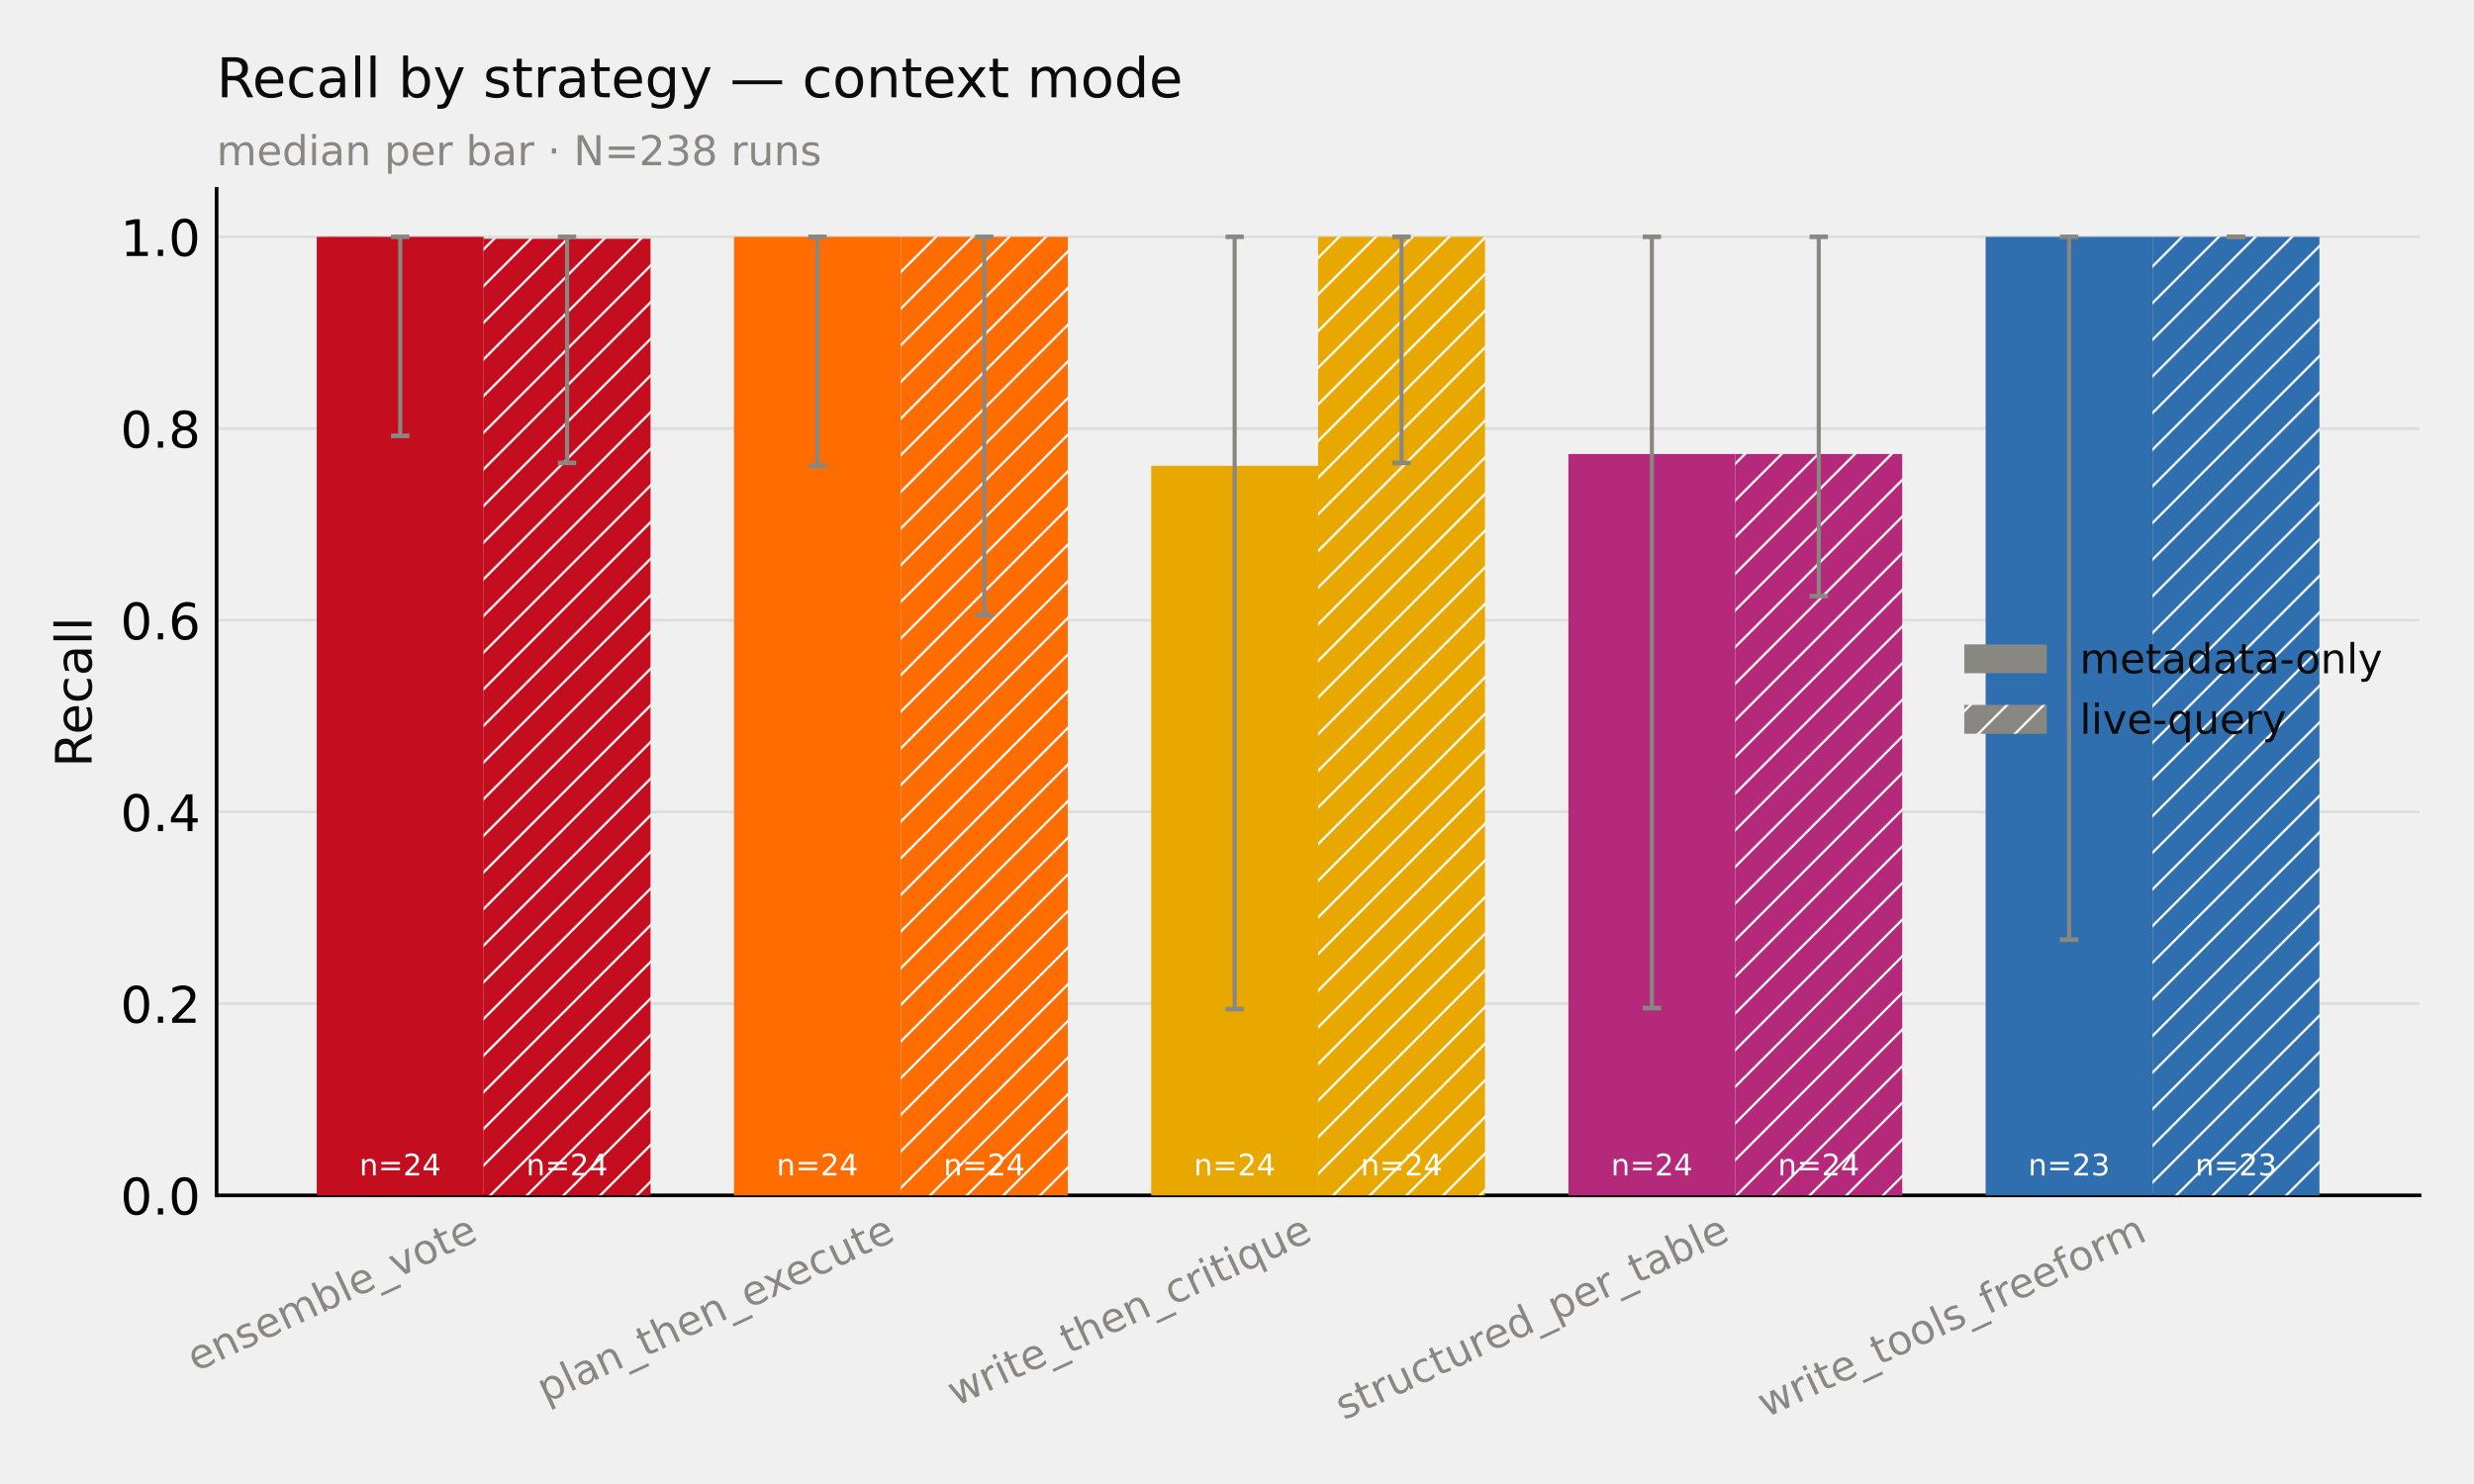
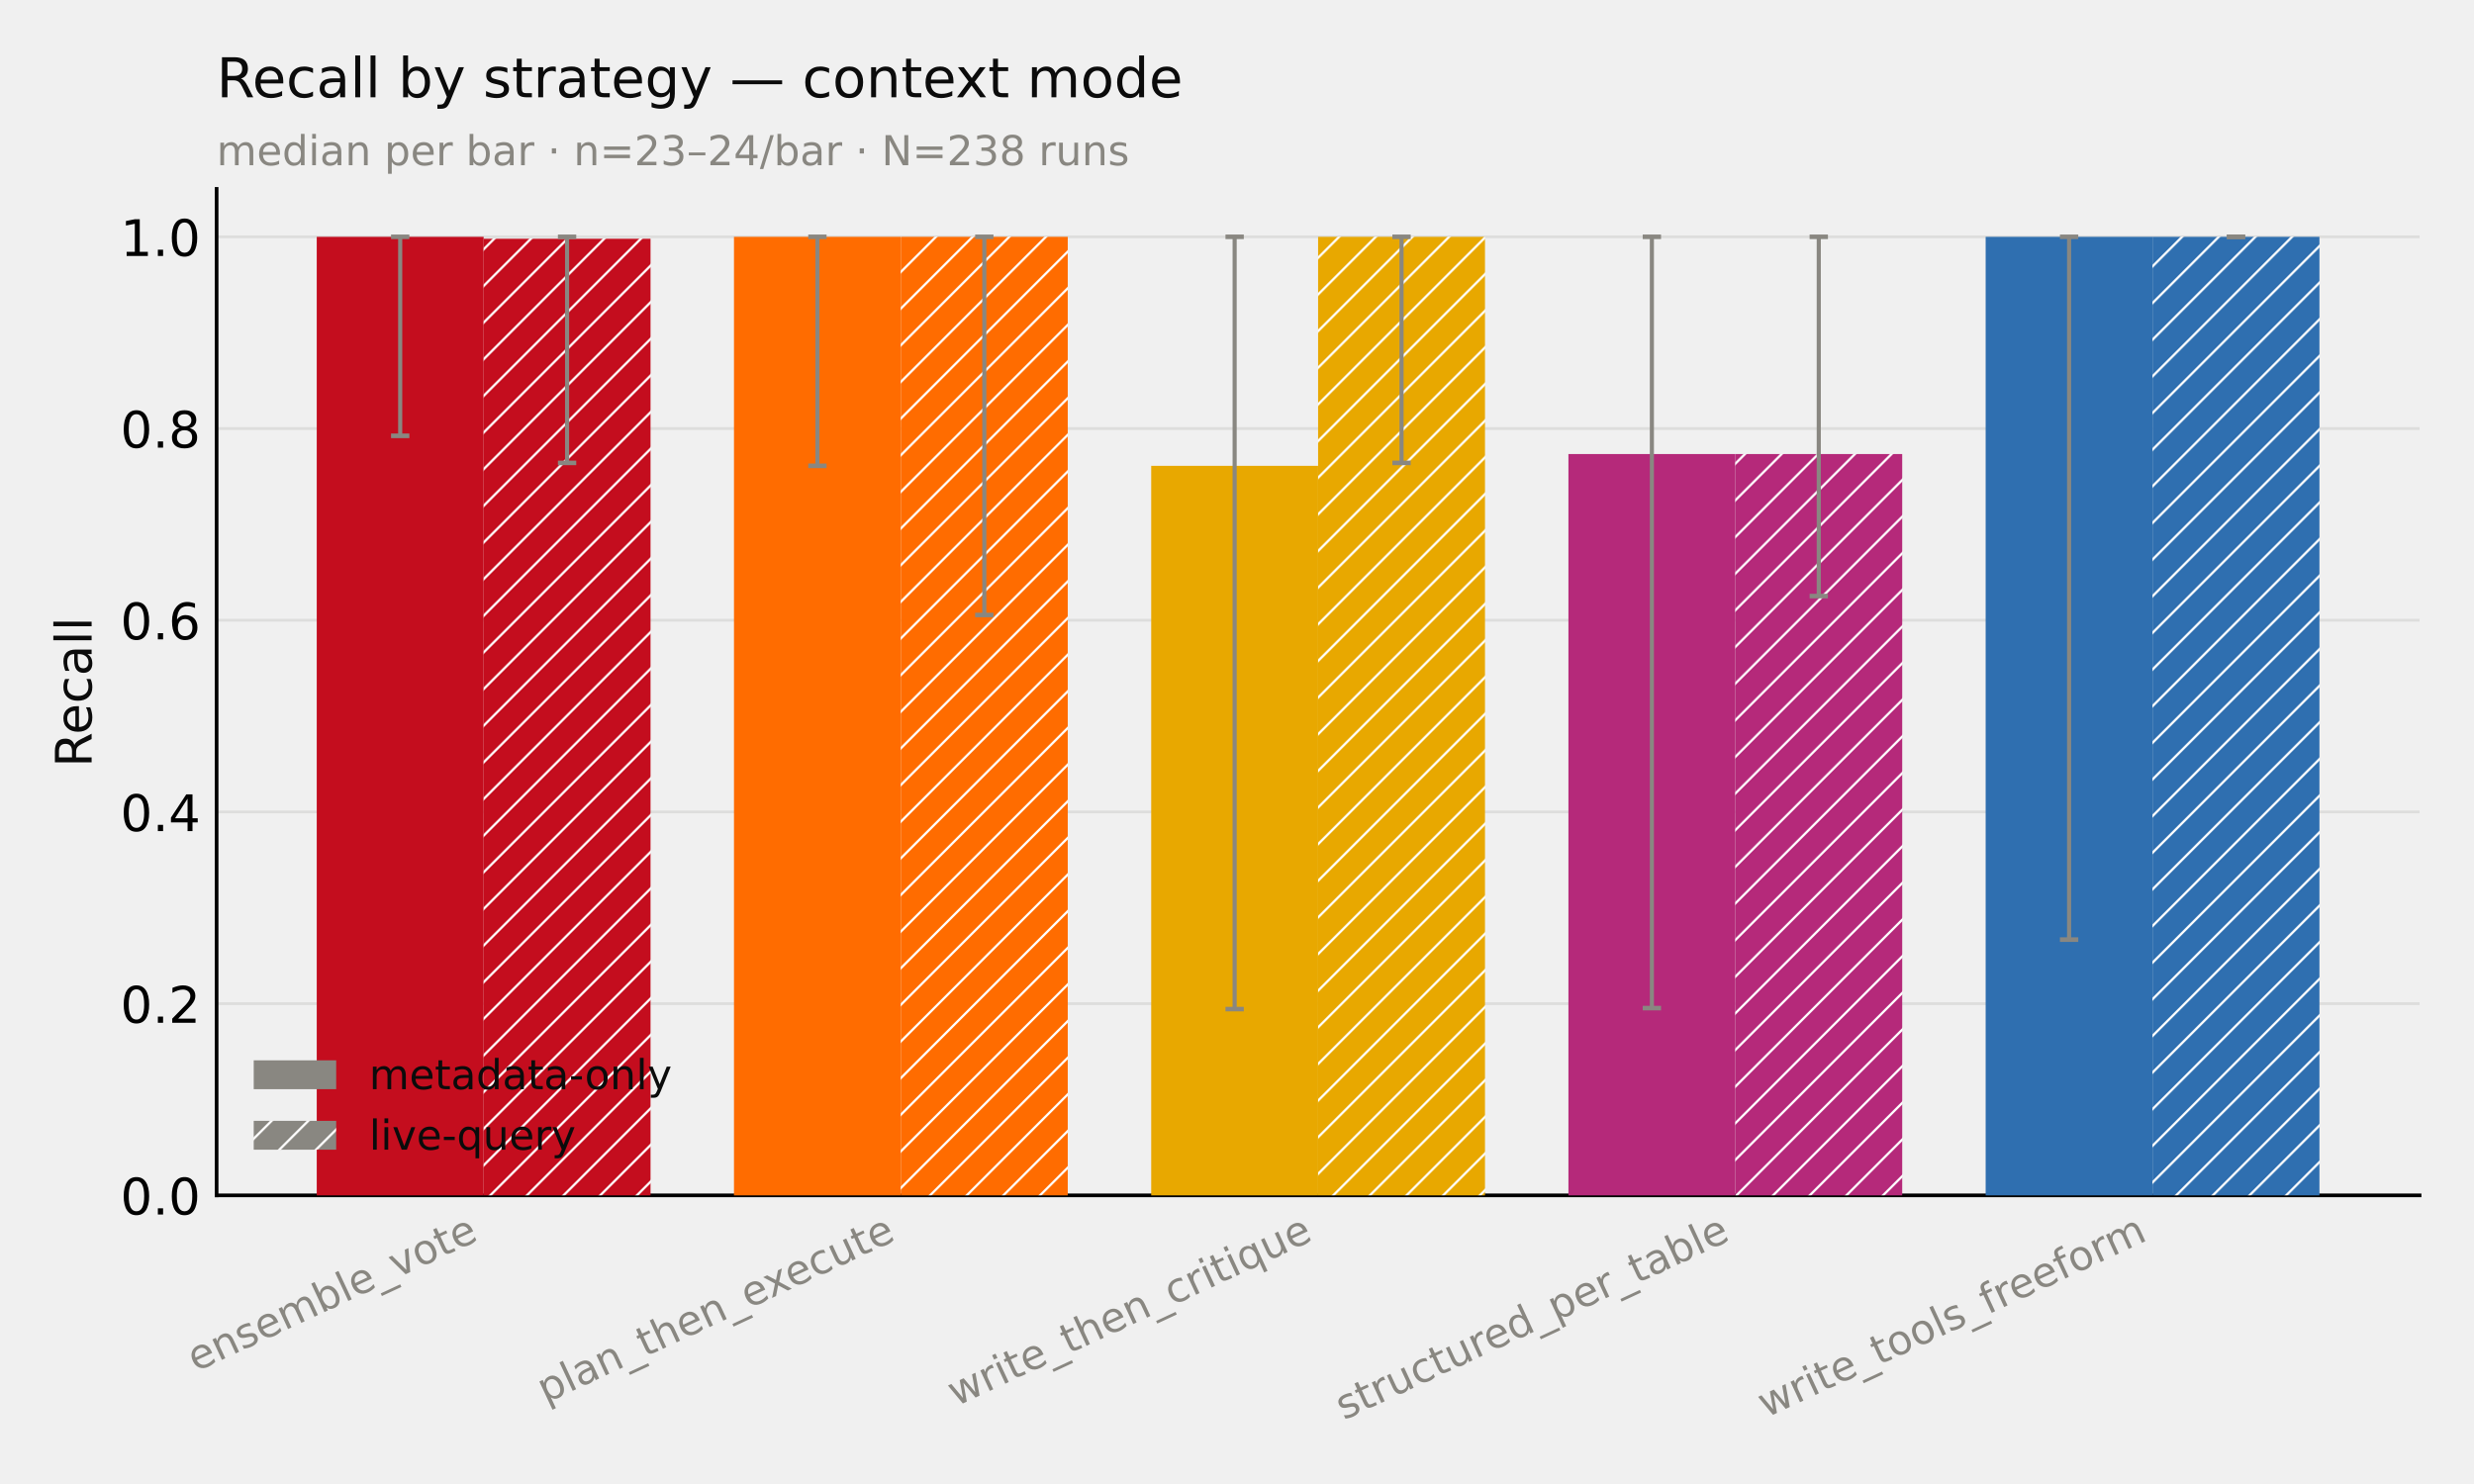
<svg xmlns="http://www.w3.org/2000/svg" xmlns:xlink="http://www.w3.org/1999/xlink" width="540pt" height="324pt" viewBox="0 0 540 324" version="1.1">
  <defs>
    <style type="text/css">*{stroke-linejoin: round; stroke-linecap: butt}</style>
  </defs>
  <g id="figure_1">
    <g id="patch_1">
      <path d="M 0 324  L 540 324  L 540 0  L 0 0  L 0 324  z " style="fill: none" />
    </g>
    <g id="axes_1">
      <g id="patch_2">
        <path d="M 47.28 260.982  L 528.12 260.982  L 528.12 41.24  L 47.28 41.24  L 47.28 260.982  z " style="fill: none" />
      </g>
      <g id="matplotlib.axis_1">
        <g id="xtick_1">
          <g id="line2d_1" />
          <g id="text_1">
            <text style="font-size: 9px; font-family: 'DejaVu Sans', 'Bitstream Vera Sans', 'Computer Modern Sans Serif', 'Lucida Grande', 'Verdana', 'Geneva', 'Lucid', 'Arial', 'Helvetica', 'Avant Garde', sans-serif; fill: #898781" transform="translate(42.68812 299.5812) rotate(-25)">ensemble_vote</text>
          </g>
        </g>
        <g id="xtick_2">
          <g id="line2d_2" />
          <g id="text_2">
            <text style="font-size: 9px; font-family: 'DejaVu Sans', 'Bitstream Vera Sans', 'Computer Modern Sans Serif', 'Lucida Grande', 'Verdana', 'Geneva', 'Lucid', 'Arial', 'Helvetica', 'Avant Garde', sans-serif; fill: #898781" transform="translate(119.0716 306.4289) rotate(-25)">plan_then_execute</text>
          </g>
        </g>
        <g id="xtick_3">
          <g id="line2d_3" />
          <g id="text_3">
            <text style="font-size: 9px; font-family: 'DejaVu Sans', 'Bitstream Vera Sans', 'Computer Modern Sans Serif', 'Lucida Grande', 'Verdana', 'Geneva', 'Lucid', 'Arial', 'Helvetica', 'Avant Garde', sans-serif; fill: #898781" transform="translate(208.6499 307.1236) rotate(-25)">write_then_critique</text>
          </g>
        </g>
        <g id="xtick_4">
          <g id="line2d_4" />
          <g id="text_4">
            <text style="font-size: 9px; font-family: 'DejaVu Sans', 'Bitstream Vera Sans', 'Computer Modern Sans Serif', 'Lucida Grande', 'Verdana', 'Geneva', 'Lucid', 'Arial', 'Helvetica', 'Avant Garde', sans-serif; fill: #898781" transform="translate(293.3163 310.1088) rotate(-25)">structured_per_table</text>
          </g>
        </g>
        <g id="xtick_5">
          <g id="line2d_5" />
          <g id="text_5">
            <text style="font-size: 9px; font-family: 'DejaVu Sans', 'Bitstream Vera Sans', 'Computer Modern Sans Serif', 'Lucida Grande', 'Verdana', 'Geneva', 'Lucid', 'Arial', 'Helvetica', 'Avant Garde', sans-serif; fill: #898781" transform="translate(385.4843 309.5959) rotate(-25)">write_tools_freeform</text>
          </g>
        </g>
      </g>
      <g id="matplotlib.axis_2">
        <g id="ytick_1">
          <g id="line2d_6">
            <path d="M 47.28 260.982  L 528.12 260.982  " clip-path="url(#p5a9292e409)" style="fill: none; stroke: #898781; stroke-opacity: 0.18; stroke-width: 0.6; stroke-linecap: square" />
          </g>
          <g id="line2d_7" />
          <g id="text_6">
            <text style="font-size: 11px; font-family: 'DejaVu Sans', 'Bitstream Vera Sans', 'Computer Modern Sans Serif', 'Lucida Grande', 'Verdana', 'Geneva', 'Lucid', 'Arial', 'Helvetica', 'Avant Garde', sans-serif; text-anchor: end" x="43.78" y="265.161" transform="rotate(-0 43.78 265.1614)">0.0</text>
          </g>
        </g>
        <g id="ytick_2">
          <g id="line2d_8">
            <path d="M 47.28 219.127  L 528.12 219.127  " clip-path="url(#p5a9292e409)" style="fill: none; stroke: #898781; stroke-opacity: 0.18; stroke-width: 0.6; stroke-linecap: square" />
          </g>
          <g id="line2d_9" />
          <g id="text_7">
            <text style="font-size: 11px; font-family: 'DejaVu Sans', 'Bitstream Vera Sans', 'Computer Modern Sans Serif', 'Lucida Grande', 'Verdana', 'Geneva', 'Lucid', 'Arial', 'Helvetica', 'Avant Garde', sans-serif; text-anchor: end" x="43.78" y="223.306" transform="rotate(-0 43.78 223.3057)">0.2</text>
          </g>
        </g>
        <g id="ytick_3">
          <g id="line2d_10">
            <path d="M 47.28 177.271  L 528.12 177.271  " clip-path="url(#p5a9292e409)" style="fill: none; stroke: #898781; stroke-opacity: 0.18; stroke-width: 0.6; stroke-linecap: square" />
          </g>
          <g id="line2d_11" />
          <g id="text_8">
            <text style="font-size: 11px; font-family: 'DejaVu Sans', 'Bitstream Vera Sans', 'Computer Modern Sans Serif', 'Lucida Grande', 'Verdana', 'Geneva', 'Lucid', 'Arial', 'Helvetica', 'Avant Garde', sans-serif; text-anchor: end" x="43.78" y="181.45" transform="rotate(-0 43.78 181.45)">0.4</text>
          </g>
        </g>
        <g id="ytick_4">
          <g id="line2d_12">
            <path d="M 47.28 135.415  L 528.12 135.415  " clip-path="url(#p5a9292e409)" style="fill: none; stroke: #898781; stroke-opacity: 0.18; stroke-width: 0.6; stroke-linecap: square" />
          </g>
          <g id="line2d_13" />
          <g id="text_9">
            <text style="font-size: 11px; font-family: 'DejaVu Sans', 'Bitstream Vera Sans', 'Computer Modern Sans Serif', 'Lucida Grande', 'Verdana', 'Geneva', 'Lucid', 'Arial', 'Helvetica', 'Avant Garde', sans-serif; text-anchor: end" x="43.78" y="139.594" transform="rotate(-0 43.78 139.5944)">0.6</text>
          </g>
        </g>
        <g id="ytick_5">
          <g id="line2d_14">
            <path d="M 47.28 93.56  L 528.12 93.56  " clip-path="url(#p5a9292e409)" style="fill: none; stroke: #898781; stroke-opacity: 0.18; stroke-width: 0.6; stroke-linecap: square" />
          </g>
          <g id="line2d_15" />
          <g id="text_10">
            <text style="font-size: 11px; font-family: 'DejaVu Sans', 'Bitstream Vera Sans', 'Computer Modern Sans Serif', 'Lucida Grande', 'Verdana', 'Geneva', 'Lucid', 'Arial', 'Helvetica', 'Avant Garde', sans-serif; text-anchor: end" x="43.78" y="97.739" transform="rotate(-0 43.78 97.73872)">0.8</text>
          </g>
        </g>
        <g id="ytick_6">
          <g id="line2d_16">
            <path d="M 47.28 51.704  L 528.12 51.704  " clip-path="url(#p5a9292e409)" style="fill: none; stroke: #898781; stroke-opacity: 0.18; stroke-width: 0.6; stroke-linecap: square" />
          </g>
          <g id="line2d_17" />
          <g id="text_11">
            <text style="font-size: 11px; font-family: 'DejaVu Sans', 'Bitstream Vera Sans', 'Computer Modern Sans Serif', 'Lucida Grande', 'Verdana', 'Geneva', 'Lucid', 'Arial', 'Helvetica', 'Avant Garde', sans-serif; text-anchor: end" x="43.78" y="55.883" transform="rotate(-0 43.78 55.88306)">1.0</text>
          </g>
        </g>
        <g id="text_12">
          <text style="font-size: 11px; font-family: 'DejaVu Sans', 'Bitstream Vera Sans', 'Computer Modern Sans Serif', 'Lucida Grande', 'Verdana', 'Geneva', 'Lucid', 'Arial', 'Helvetica', 'Avant Garde', sans-serif; text-anchor: middle; fill: #0b0b0b" x="19.999" y="151.111" transform="rotate(-90 19.99891 151.1111)">Recall</text>
        </g>
      </g>
      <g id="patch_3">
        <path d="M 47.28 260.982  L 47.28 41.24  " style="fill: none; stroke: #000000; stroke-width: 0.8; stroke-linejoin: miter; stroke-linecap: square" />
      </g>
      <g id="patch_4">
        <path d="M 47.28 260.982  L 528.12 260.982  " style="fill: none; stroke: #000000; stroke-width: 0.8; stroke-linejoin: miter; stroke-linecap: square" />
      </g>
      <g id="patch_5">
        <path d="M 69.136 260.982  L 105.564 260.982  L 105.564 51.704  L 69.136 51.704  z " clip-path="url(#p5a9292e409)" style="fill: #c40d1e" />
      </g>
      <g id="patch_6">
        <path d="M 160.205 260.982  L 196.632 260.982  L 196.632 51.704  L 160.205 51.704  z " clip-path="url(#p5a9292e409)" style="fill: #ff6c00" />
      </g>
      <g id="patch_7">
        <path d="M 251.273 260.982  L 287.7 260.982  L 287.7 101.708  L 251.273 101.708  z " clip-path="url(#p5a9292e409)" style="fill: #e8a800" />
      </g>
      <g id="patch_8">
        <path d="M 342.341 260.982  L 378.768 260.982  L 378.768 99.132  L 342.341 99.132  z " clip-path="url(#p5a9292e409)" style="fill: #b5297a" />
      </g>
      <g id="patch_9">
        <path d="M 433.409 260.982  L 469.836 260.982  L 469.836 51.704  L 433.409 51.704  z " clip-path="url(#p5a9292e409)" style="fill: #2f6fb0" />
      </g>
      <g id="patch_10">
        <path d="M 105.564 260.982  L 141.991 260.982  L 141.991 52.121  L 105.564 52.121  z " clip-path="url(#p5a9292e409)" style="fill: url(#hdf3f2884b2)" />
      </g>
      <g id="patch_11">
        <path d="M 196.632 260.982  L 233.059 260.982  L 233.059 51.704  L 196.632 51.704  z " clip-path="url(#p5a9292e409)" style="fill: url(#ha812be903f)" />
      </g>
      <g id="patch_12">
        <path d="M 287.7 260.982  L 324.127 260.982  L 324.127 51.704  L 287.7 51.704  z " clip-path="url(#p5a9292e409)" style="fill: url(#h3cf87072f6)" />
      </g>
      <g id="patch_13">
        <path d="M 378.768 260.982  L 415.195 260.982  L 415.195 99.132  L 378.768 99.132  z " clip-path="url(#p5a9292e409)" style="fill: url(#h34f60d645c)" />
      </g>
      <g id="patch_14">
        <path d="M 469.836 260.982  L 506.264 260.982  L 506.264 51.704  L 469.836 51.704  z " clip-path="url(#p5a9292e409)" style="fill: url(#h4719f09093)" />
      </g>
      <g id="text_13">
-         <text style="font-size: 9px; font-family: 'DejaVu Sans', 'Bitstream Vera Sans', 'Computer Modern Sans Serif', 'Lucida Grande', 'Verdana', 'Geneva', 'Lucid', 'Arial', 'Helvetica', 'Avant Garde', sans-serif; text-anchor: start; fill: #898781" x="47.28" y="36.072" transform="rotate(-0 47.28 36.07215)">median per bar · N=238 runs</text>
+         <text style="font-size: 9px; font-family: 'DejaVu Sans', 'Bitstream Vera Sans', 'Computer Modern Sans Serif', 'Lucida Grande', 'Verdana', 'Geneva', 'Lucid', 'Arial', 'Helvetica', 'Avant Garde', sans-serif; text-anchor: start; fill: #898781" x="47.28" y="36.072" transform="rotate(-0 47.28 36.07215)">median per bar · n=23–24/bar · N=238 runs</text>
      </g>
      <g id="text_14">
        <text style="font-size: 12px; font-family: 'DejaVu Sans', 'Bitstream Vera Sans', 'Computer Modern Sans Serif', 'Lucida Grande', 'Verdana', 'Geneva', 'Lucid', 'Arial', 'Helvetica', 'Avant Garde', sans-serif; text-anchor: start; fill: #0b0b0b" x="47.28" y="21.24" transform="rotate(-0 47.28 21.24)">Recall by strategy — context mode</text>
      </g>
      <g id="LineCollection_1">
        <path d="M 87.35 95.152  L 87.35 51.704  " clip-path="url(#p5a9292e409)" style="fill: none; stroke: #898781; stroke-width: 0.9" />
        <path d="M 178.418 101.708  L 178.418 51.704  " clip-path="url(#p5a9292e409)" style="fill: none; stroke: #898781; stroke-width: 0.9" />
        <path d="M 269.486 220.312  L 269.486 51.704  " clip-path="url(#p5a9292e409)" style="fill: none; stroke: #898781; stroke-width: 0.9" />
        <path d="M 360.555 220.096  L 360.555 51.704  " clip-path="url(#p5a9292e409)" style="fill: none; stroke: #898781; stroke-width: 0.9" />
        <path d="M 451.623 205.144  L 451.623 51.704  " clip-path="url(#p5a9292e409)" style="fill: none; stroke: #898781; stroke-width: 0.9" />
      </g>
      <g id="line2d_18">
        <defs>
          <path id="m71f959e615" d="M 2 0  L -2 -0  " style="stroke: #898781" />
        </defs>
        <g clip-path="url(#p5a9292e409)">
          <use xlink:href="#m71f959e615" x="87.35" y="95.152" style="fill: #1f77b4; stroke: #898781" />
          <use xlink:href="#m71f959e615" x="178.418" y="101.708" style="fill: #1f77b4; stroke: #898781" />
          <use xlink:href="#m71f959e615" x="269.486" y="220.312" style="fill: #1f77b4; stroke: #898781" />
          <use xlink:href="#m71f959e615" x="360.555" y="220.096" style="fill: #1f77b4; stroke: #898781" />
          <use xlink:href="#m71f959e615" x="451.623" y="205.144" style="fill: #1f77b4; stroke: #898781" />
        </g>
      </g>
      <g id="line2d_19">
        <g clip-path="url(#p5a9292e409)">
          <use xlink:href="#m71f959e615" x="87.35" y="51.704" style="fill: #1f77b4; stroke: #898781" />
          <use xlink:href="#m71f959e615" x="178.418" y="51.704" style="fill: #1f77b4; stroke: #898781" />
          <use xlink:href="#m71f959e615" x="269.486" y="51.704" style="fill: #1f77b4; stroke: #898781" />
          <use xlink:href="#m71f959e615" x="360.555" y="51.704" style="fill: #1f77b4; stroke: #898781" />
          <use xlink:href="#m71f959e615" x="451.623" y="51.704" style="fill: #1f77b4; stroke: #898781" />
        </g>
      </g>
      <g id="LineCollection_2">
        <path d="M 123.777 101.064  L 123.777 51.704  " clip-path="url(#p5a9292e409)" style="fill: none; stroke: #898781; stroke-width: 0.9" />
        <path d="M 214.845 134.27  L 214.845 51.704  " clip-path="url(#p5a9292e409)" style="fill: none; stroke: #898781; stroke-width: 0.9" />
        <path d="M 305.914 101.064  L 305.914 51.704  " clip-path="url(#p5a9292e409)" style="fill: none; stroke: #898781; stroke-width: 0.9" />
        <path d="M 396.982 130.141  L 396.982 51.704  " clip-path="url(#p5a9292e409)" style="fill: none; stroke: #898781; stroke-width: 0.9" />
        <path d="M 488.05 51.704  L 488.05 51.704  " clip-path="url(#p5a9292e409)" style="fill: none; stroke: #898781; stroke-width: 0.9" />
      </g>
      <g id="line2d_20">
        <g clip-path="url(#p5a9292e409)">
          <use xlink:href="#m71f959e615" x="123.777" y="101.064" style="fill: #1f77b4; stroke: #898781" />
          <use xlink:href="#m71f959e615" x="214.845" y="134.27" style="fill: #1f77b4; stroke: #898781" />
          <use xlink:href="#m71f959e615" x="305.914" y="101.064" style="fill: #1f77b4; stroke: #898781" />
          <use xlink:href="#m71f959e615" x="396.982" y="130.141" style="fill: #1f77b4; stroke: #898781" />
          <use xlink:href="#m71f959e615" x="488.05" y="51.704" style="fill: #1f77b4; stroke: #898781" />
        </g>
      </g>
      <g id="line2d_21">
        <g clip-path="url(#p5a9292e409)">
          <use xlink:href="#m71f959e615" x="123.777" y="51.704" style="fill: #1f77b4; stroke: #898781" />
          <use xlink:href="#m71f959e615" x="214.845" y="51.704" style="fill: #1f77b4; stroke: #898781" />
          <use xlink:href="#m71f959e615" x="305.914" y="51.704" style="fill: #1f77b4; stroke: #898781" />
          <use xlink:href="#m71f959e615" x="396.982" y="51.704" style="fill: #1f77b4; stroke: #898781" />
          <use xlink:href="#m71f959e615" x="488.05" y="51.704" style="fill: #1f77b4; stroke: #898781" />
        </g>
      </g>
-       <g id="text_15">
-         <text style="font-size: 6.5px; font-family: 'DejaVu Sans', 'Bitstream Vera Sans', 'Computer Modern Sans Serif', 'Lucida Grande', 'Verdana', 'Geneva', 'Lucid', 'Arial', 'Helvetica', 'Avant Garde', sans-serif; text-anchor: middle; fill: #ffffff" x="87.35" y="256.63" transform="rotate(-0 87.35 256.6304)">n=24</text>
-       </g>
-       <g id="text_16">
-         <text style="font-size: 6.5px; font-family: 'DejaVu Sans', 'Bitstream Vera Sans', 'Computer Modern Sans Serif', 'Lucida Grande', 'Verdana', 'Geneva', 'Lucid', 'Arial', 'Helvetica', 'Avant Garde', sans-serif; text-anchor: middle; fill: #ffffff" x="178.418" y="256.63" transform="rotate(-0 178.4182 256.6304)">n=24</text>
-       </g>
-       <g id="text_17">
-         <text style="font-size: 6.5px; font-family: 'DejaVu Sans', 'Bitstream Vera Sans', 'Computer Modern Sans Serif', 'Lucida Grande', 'Verdana', 'Geneva', 'Lucid', 'Arial', 'Helvetica', 'Avant Garde', sans-serif; text-anchor: middle; fill: #ffffff" x="269.486" y="256.63" transform="rotate(-0 269.4864 256.6304)">n=24</text>
-       </g>
-       <g id="text_18">
-         <text style="font-size: 6.5px; font-family: 'DejaVu Sans', 'Bitstream Vera Sans', 'Computer Modern Sans Serif', 'Lucida Grande', 'Verdana', 'Geneva', 'Lucid', 'Arial', 'Helvetica', 'Avant Garde', sans-serif; text-anchor: middle; fill: #ffffff" x="360.555" y="256.63" transform="rotate(-0 360.5545 256.6304)">n=24</text>
-       </g>
-       <g id="text_19">
-         <text style="font-size: 6.5px; font-family: 'DejaVu Sans', 'Bitstream Vera Sans', 'Computer Modern Sans Serif', 'Lucida Grande', 'Verdana', 'Geneva', 'Lucid', 'Arial', 'Helvetica', 'Avant Garde', sans-serif; text-anchor: middle; fill: #ffffff" x="451.623" y="256.63" transform="rotate(-0 451.6227 256.6304)">n=23</text>
-       </g>
-       <g id="text_20">
-         <text style="font-size: 6.5px; font-family: 'DejaVu Sans', 'Bitstream Vera Sans', 'Computer Modern Sans Serif', 'Lucida Grande', 'Verdana', 'Geneva', 'Lucid', 'Arial', 'Helvetica', 'Avant Garde', sans-serif; text-anchor: middle; fill: #ffffff" x="123.777" y="256.63" transform="rotate(-0 123.7773 256.6304)">n=24</text>
-       </g>
-       <g id="text_21">
-         <text style="font-size: 6.5px; font-family: 'DejaVu Sans', 'Bitstream Vera Sans', 'Computer Modern Sans Serif', 'Lucida Grande', 'Verdana', 'Geneva', 'Lucid', 'Arial', 'Helvetica', 'Avant Garde', sans-serif; text-anchor: middle; fill: #ffffff" x="214.845" y="256.63" transform="rotate(-0 214.8455 256.6304)">n=24</text>
-       </g>
-       <g id="text_22">
-         <text style="font-size: 6.5px; font-family: 'DejaVu Sans', 'Bitstream Vera Sans', 'Computer Modern Sans Serif', 'Lucida Grande', 'Verdana', 'Geneva', 'Lucid', 'Arial', 'Helvetica', 'Avant Garde', sans-serif; text-anchor: middle; fill: #ffffff" x="305.914" y="256.63" transform="rotate(-0 305.9136 256.6304)">n=24</text>
-       </g>
-       <g id="text_23">
-         <text style="font-size: 6.5px; font-family: 'DejaVu Sans', 'Bitstream Vera Sans', 'Computer Modern Sans Serif', 'Lucida Grande', 'Verdana', 'Geneva', 'Lucid', 'Arial', 'Helvetica', 'Avant Garde', sans-serif; text-anchor: middle; fill: #ffffff" x="396.982" y="256.63" transform="rotate(-0 396.9818 256.6304)">n=24</text>
-       </g>
-       <g id="text_24">
-         <text style="font-size: 6.5px; font-family: 'DejaVu Sans', 'Bitstream Vera Sans', 'Computer Modern Sans Serif', 'Lucida Grande', 'Verdana', 'Geneva', 'Lucid', 'Arial', 'Helvetica', 'Avant Garde', sans-serif; text-anchor: middle; fill: #ffffff" x="488.05" y="256.63" transform="rotate(-0 488.05 256.6304)">n=23</text>
-       </g>
      <g id="legend_1">
        <g id="patch_15">
-           <path d="M 428.746 146.989  L 446.746 146.989  L 446.746 140.689  L 428.746 140.689  z " style="fill: #898781" />
-         </g>
-         <g id="text_25">
-           <text style="font-size: 9px; font-family: 'DejaVu Sans', 'Bitstream Vera Sans', 'Computer Modern Sans Serif', 'Lucida Grande', 'Verdana', 'Geneva', 'Lucid', 'Arial', 'Helvetica', 'Avant Garde', sans-serif; text-anchor: start; fill: #0b0b0b" x="453.946" y="146.989" transform="rotate(-0 453.9459 146.9894)">metadata-only</text>
+           <path d="M 55.38 237.8  L 73.38 237.8  L 73.38 231.5  L 55.38 231.5  z " style="fill: #898781" />
+         </g>
+         <g id="text_15">
+           <text style="font-size: 9px; font-family: 'DejaVu Sans', 'Bitstream Vera Sans', 'Computer Modern Sans Serif', 'Lucida Grande', 'Verdana', 'Geneva', 'Lucid', 'Arial', 'Helvetica', 'Avant Garde', sans-serif; text-anchor: start; fill: #0b0b0b" x="80.58" y="237.8" transform="rotate(-0 80.58 237.8002)">metadata-only</text>
        </g>
        <g id="patch_16">
-           <path d="M 428.746 160.2  L 446.746 160.2  L 446.746 153.9  L 428.746 153.9  z " style="fill: url(#h02d4767809)" />
-         </g>
-         <g id="text_26">
-           <text style="font-size: 9px; font-family: 'DejaVu Sans', 'Bitstream Vera Sans', 'Computer Modern Sans Serif', 'Lucida Grande', 'Verdana', 'Geneva', 'Lucid', 'Arial', 'Helvetica', 'Avant Garde', sans-serif; text-anchor: start; fill: #0b0b0b" x="453.946" y="160.2" transform="rotate(-0 453.9459 160.1997)">live-query</text>
+           <path d="M 55.38 251.011  L 73.38 251.011  L 73.38 244.711  L 55.38 244.711  z " style="fill: url(#h02d4767809)" />
+         </g>
+         <g id="text_16">
+           <text style="font-size: 9px; font-family: 'DejaVu Sans', 'Bitstream Vera Sans', 'Computer Modern Sans Serif', 'Lucida Grande', 'Verdana', 'Geneva', 'Lucid', 'Arial', 'Helvetica', 'Avant Garde', sans-serif; text-anchor: start; fill: #0b0b0b" x="80.58" y="251.011" transform="rotate(-0 80.58 251.0105)">live-query</text>
        </g>
      </g>
    </g>
  </g>
  <defs>
    <clipPath id="p5a9292e409">
      <rect x="47.28" y="41.24" width="480.84" height="219.742" />
    </clipPath>
  </defs>
  <defs>
    <pattern id="hdf3f2884b2" patternUnits="userSpaceOnUse" x="0" y="0" width="72" height="72">
      <rect x="0" y="0" width="73" height="73" fill="#c40d1e" />
      <path d="M -36 36  L 36 -36  M -32 40  L 40 -32  M -28 44  L 44 -28  M -24 48  L 48 -24  M -20 52  L 52 -20  M -16 56  L 56 -16  M -12 60  L 60 -12  M -8 64  L 64 -8  M -4 68  L 68 -4  M 0 72  L 72 0  M 4 76  L 76 4  M 8 80  L 80 8  M 12 84  L 84 12  M 16 88  L 88 16  M 20 92  L 92 20  M 24 96  L 96 24  M 28 100  L 100 28  M 32 104  L 104 32  M 36 108  L 108 36  " style="fill: #ffffff; stroke: #ffffff; stroke-width: 0.5; stroke-linecap: butt; stroke-linejoin: miter" />
    </pattern>
    <pattern id="ha812be903f" patternUnits="userSpaceOnUse" x="0" y="0" width="72" height="72">
      <rect x="0" y="0" width="73" height="73" fill="#ff6c00" />
      <path d="M -36 36  L 36 -36  M -32 40  L 40 -32  M -28 44  L 44 -28  M -24 48  L 48 -24  M -20 52  L 52 -20  M -16 56  L 56 -16  M -12 60  L 60 -12  M -8 64  L 64 -8  M -4 68  L 68 -4  M 0 72  L 72 0  M 4 76  L 76 4  M 8 80  L 80 8  M 12 84  L 84 12  M 16 88  L 88 16  M 20 92  L 92 20  M 24 96  L 96 24  M 28 100  L 100 28  M 32 104  L 104 32  M 36 108  L 108 36  " style="fill: #ffffff; stroke: #ffffff; stroke-width: 0.5; stroke-linecap: butt; stroke-linejoin: miter" />
    </pattern>
    <pattern id="h3cf87072f6" patternUnits="userSpaceOnUse" x="0" y="0" width="72" height="72">
      <rect x="0" y="0" width="73" height="73" fill="#e8a800" />
      <path d="M -36 36  L 36 -36  M -32 40  L 40 -32  M -28 44  L 44 -28  M -24 48  L 48 -24  M -20 52  L 52 -20  M -16 56  L 56 -16  M -12 60  L 60 -12  M -8 64  L 64 -8  M -4 68  L 68 -4  M 0 72  L 72 0  M 4 76  L 76 4  M 8 80  L 80 8  M 12 84  L 84 12  M 16 88  L 88 16  M 20 92  L 92 20  M 24 96  L 96 24  M 28 100  L 100 28  M 32 104  L 104 32  M 36 108  L 108 36  " style="fill: #ffffff; stroke: #ffffff; stroke-width: 0.5; stroke-linecap: butt; stroke-linejoin: miter" />
    </pattern>
    <pattern id="h34f60d645c" patternUnits="userSpaceOnUse" x="0" y="0" width="72" height="72">
      <rect x="0" y="0" width="73" height="73" fill="#b5297a" />
      <path d="M -36 36  L 36 -36  M -32 40  L 40 -32  M -28 44  L 44 -28  M -24 48  L 48 -24  M -20 52  L 52 -20  M -16 56  L 56 -16  M -12 60  L 60 -12  M -8 64  L 64 -8  M -4 68  L 68 -4  M 0 72  L 72 0  M 4 76  L 76 4  M 8 80  L 80 8  M 12 84  L 84 12  M 16 88  L 88 16  M 20 92  L 92 20  M 24 96  L 96 24  M 28 100  L 100 28  M 32 104  L 104 32  M 36 108  L 108 36  " style="fill: #ffffff; stroke: #ffffff; stroke-width: 0.5; stroke-linecap: butt; stroke-linejoin: miter" />
    </pattern>
    <pattern id="h4719f09093" patternUnits="userSpaceOnUse" x="0" y="0" width="72" height="72">
      <rect x="0" y="0" width="73" height="73" fill="#2f6fb0" />
      <path d="M -36 36  L 36 -36  M -32 40  L 40 -32  M -28 44  L 44 -28  M -24 48  L 48 -24  M -20 52  L 52 -20  M -16 56  L 56 -16  M -12 60  L 60 -12  M -8 64  L 64 -8  M -4 68  L 68 -4  M 0 72  L 72 0  M 4 76  L 76 4  M 8 80  L 80 8  M 12 84  L 84 12  M 16 88  L 88 16  M 20 92  L 92 20  M 24 96  L 96 24  M 28 100  L 100 28  M 32 104  L 104 32  M 36 108  L 108 36  " style="fill: #ffffff; stroke: #ffffff; stroke-width: 0.5; stroke-linecap: butt; stroke-linejoin: miter" />
    </pattern>
    <pattern id="h02d4767809" patternUnits="userSpaceOnUse" x="0" y="0" width="72" height="72">
      <rect x="0" y="0" width="73" height="73" fill="#898781" />
      <path d="M -36 36  L 36 -36  M -32 40  L 40 -32  M -28 44  L 44 -28  M -24 48  L 48 -24  M -20 52  L 52 -20  M -16 56  L 56 -16  M -12 60  L 60 -12  M -8 64  L 64 -8  M -4 68  L 68 -4  M 0 72  L 72 0  M 4 76  L 76 4  M 8 80  L 80 8  M 12 84  L 84 12  M 16 88  L 88 16  M 20 92  L 92 20  M 24 96  L 96 24  M 28 100  L 100 28  M 32 104  L 104 32  M 36 108  L 108 36  " style="fill: #ffffff; stroke: #ffffff; stroke-width: 0.5; stroke-linecap: butt; stroke-linejoin: miter" />
    </pattern>
  </defs>
</svg>
